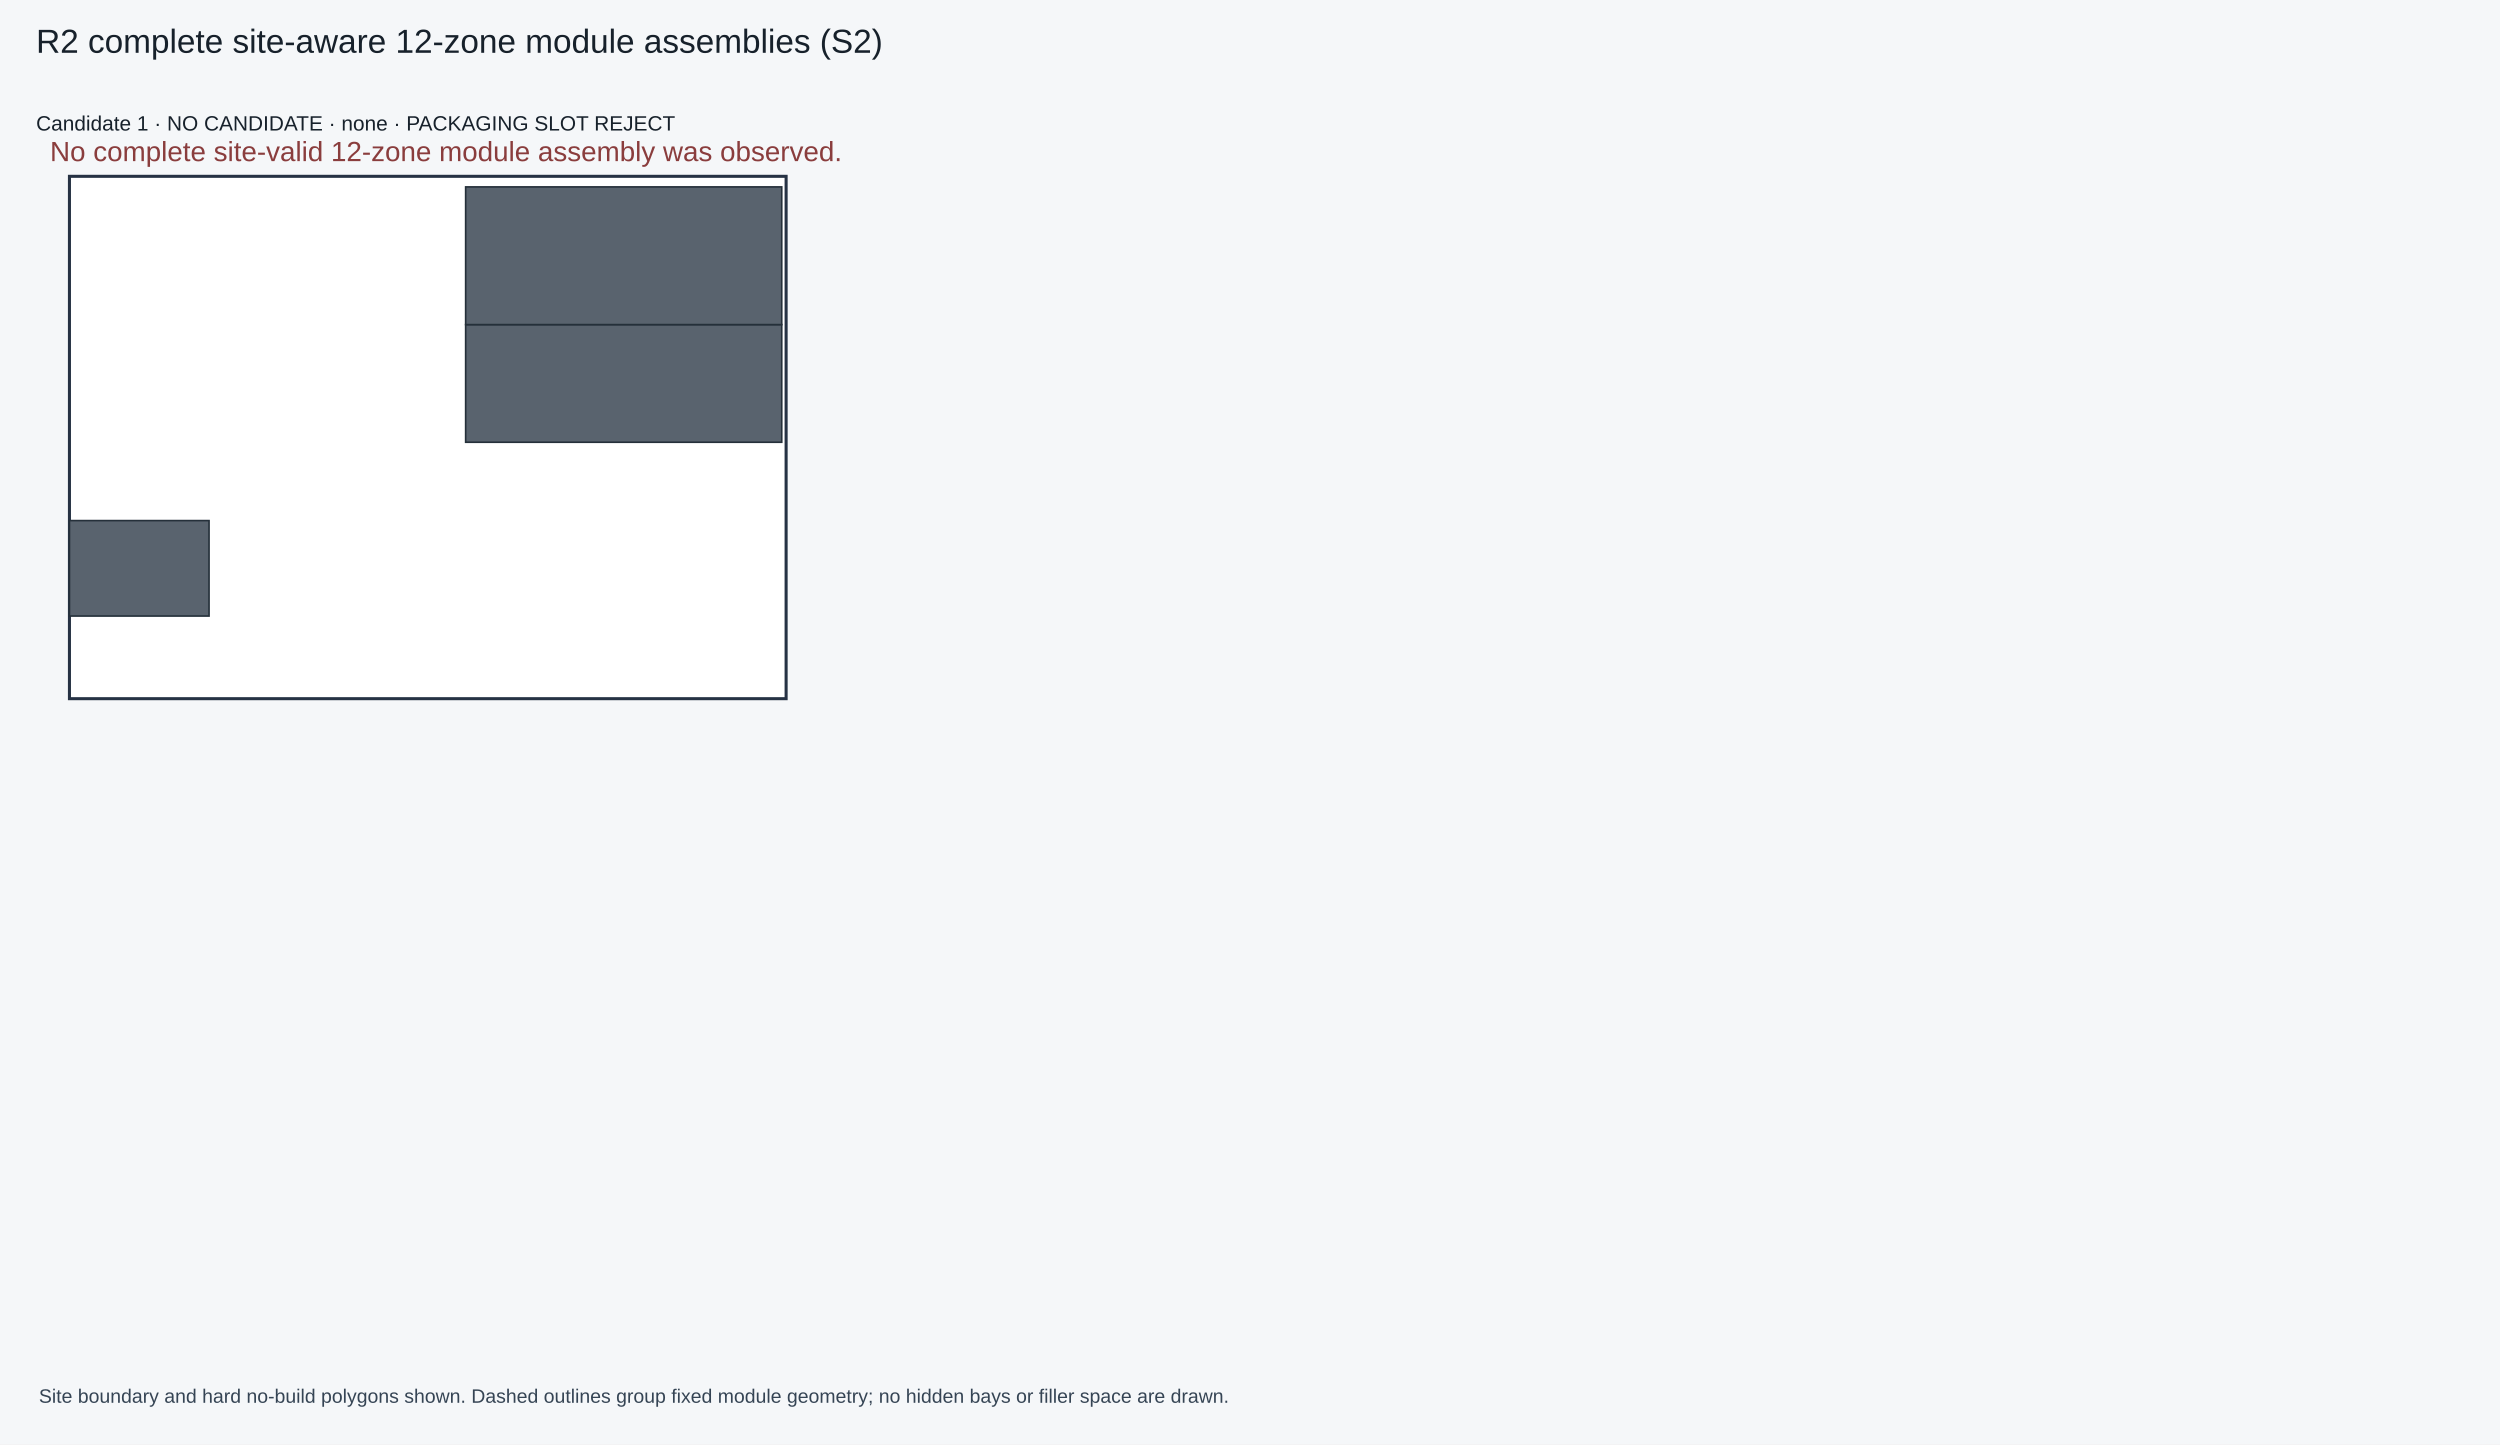
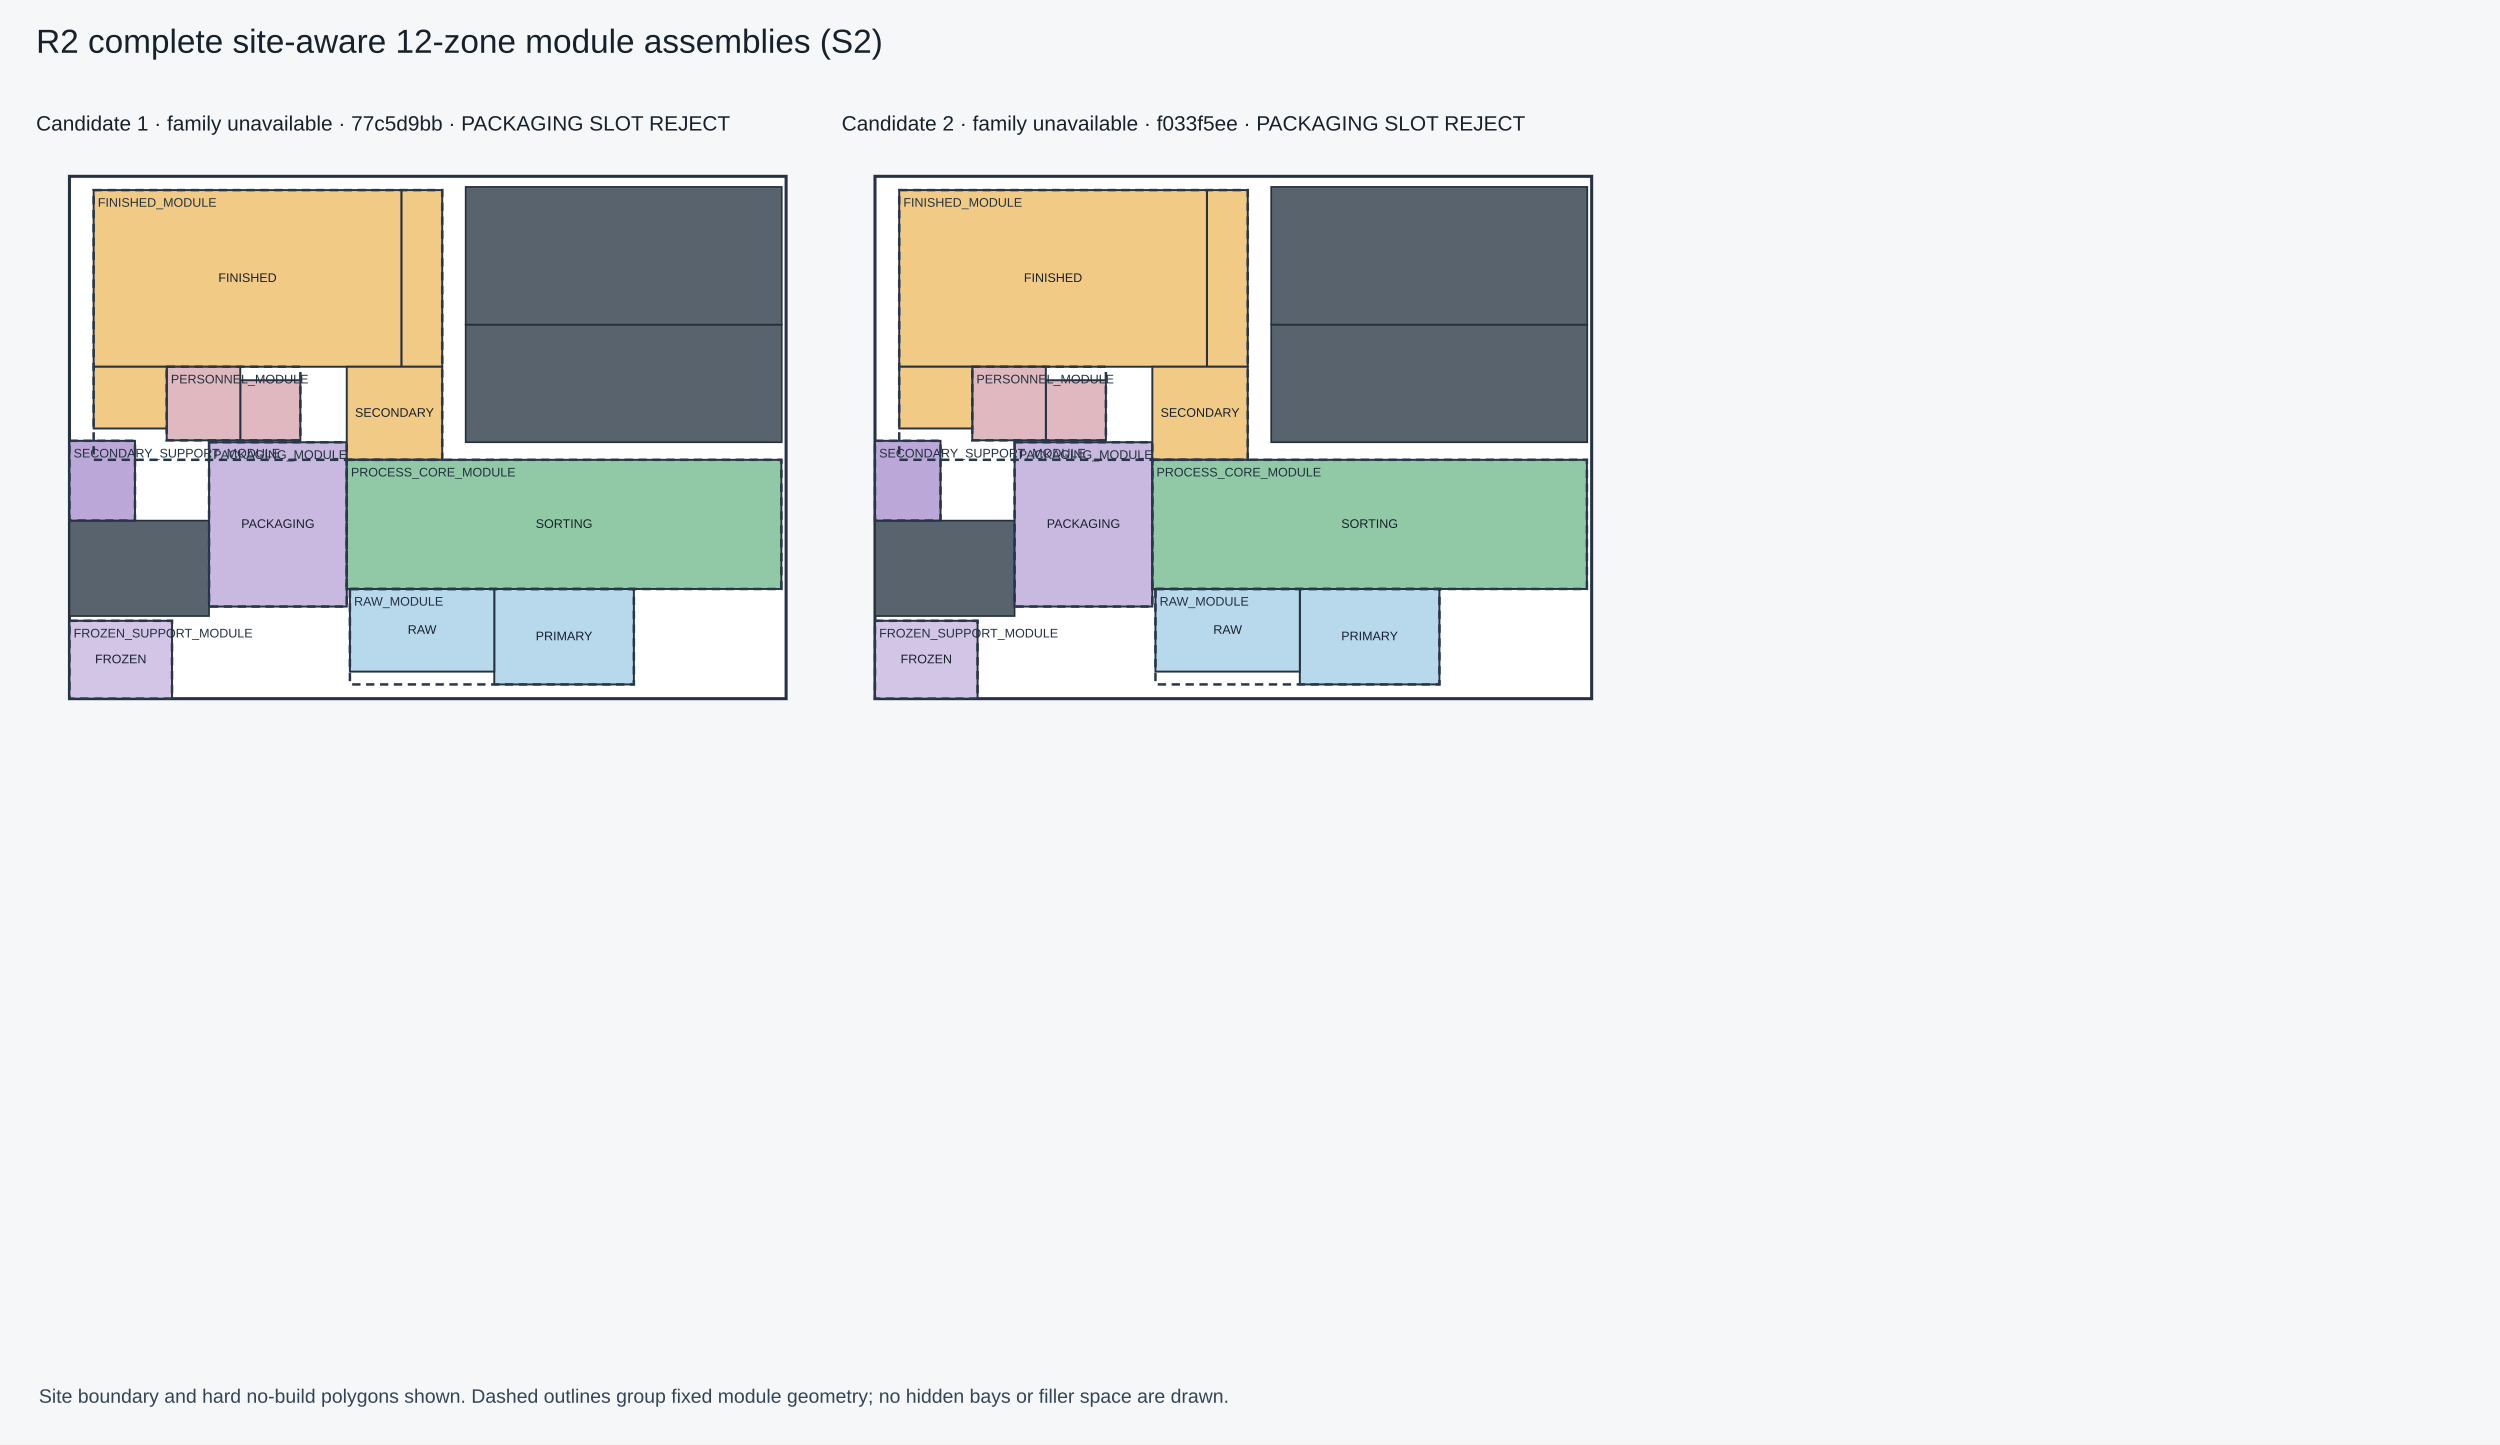
<svg xmlns="http://www.w3.org/2000/svg" width="1800" height="1040" viewBox="0 0 1800 1040">
+   <defs>
+     <marker id="packagingArrow" markerWidth="8" markerHeight="8" refX="7" refY="4" orient="auto">
+       <path d="M0,0 L8,4 L0,8 Z" fill="#a13e32" />
+     </marker>
+   </defs>
  <rect width="1800" height="1040" fill="#f5f7f9" />
  <text x="26" y="38" font-family="Arial,sans-serif" font-size="24" fill="#17212b">R2 complete site-aware 12-zone module assemblies (S2)</text>
-   <text x="36" y="116" font-family="Arial,sans-serif" font-size="20" fill="#8a3d3d">No complete site-valid 12-zone module assembly was observed.</text>
-   <text x="26" y="94" font-family="Arial,sans-serif" font-size="15" fill="#17212b">Candidate 1 · NO CANDIDATE · none · PACKAGING SLOT REJECT</text>
+   <text x="26" y="94" font-family="Arial,sans-serif" font-size="15" fill="#17212b">Candidate 1 · family unavailable · 77c5d9bb · PACKAGING SLOT REJECT</text>
  <polygon points="50.00,503.05 566.00,503.05 566.00,126.95 50.00,126.95" fill="#fff" stroke="#263244" stroke-width="2.2" />
  <polygon points="50.00,443.55 150.51,443.55 150.51,374.83 50.00,374.83" fill="#59636e" stroke="#25303a" stroke-width="1.2" />
  <polygon points="335.27,318.42 562.85,318.42 562.85,233.73 335.27,233.73" fill="#59636e" stroke="#25303a" stroke-width="1.2" />
  <polygon points="335.27,233.72 562.85,233.72 562.85,134.57 335.27,134.57" fill="#59636e" stroke="#25303a" stroke-width="1.2" />
+   <rect x="173.00" y="273.77" width="43.25" height="43.25" fill="#dfb9bf" stroke="#263244" stroke-width="1.4" />
+   <rect x="288.98" y="136.87" width="29.42" height="127.19" fill="#f1cb86" stroke="#263244" stroke-width="1.4" />
+   <rect x="67.42" y="136.87" width="221.55" height="127.19" fill="#f1cb86" stroke="#263244" stroke-width="1.4" />
+   <text x="178.20" y="200.46" text-anchor="middle" dominant-baseline="middle" font-family="Arial,sans-serif" font-size="9" fill="#17212b">FINISHED</text>
+   <rect x="50.00" y="446.97" width="73.85" height="56.07" fill="#d3c5e6" stroke="#263244" stroke-width="1.4" />
+   <text x="86.93" y="475.01" text-anchor="middle" dominant-baseline="middle" font-family="Arial,sans-serif" font-size="9" fill="#17212b">FROZEN</text>
+   <rect x="120.03" y="264.06" width="52.97" height="52.97" fill="#dfb9bf" stroke="#263244" stroke-width="1.4" />
+   <rect x="150.52" y="318.42" width="99.15" height="118.30" fill="#c9b8df" stroke="#263244" stroke-width="1.4" />
+   <text x="200.10" y="377.57" text-anchor="middle" dominant-baseline="middle" font-family="Arial,sans-serif" font-size="9" fill="#17212b">PACKAGING</text>
+   <rect x="355.87" y="424.07" width="100.52" height="68.72" fill="#b8d8ec" stroke="#263244" stroke-width="1.4" />
+   <text x="406.13" y="458.43" text-anchor="middle" dominant-baseline="middle" font-family="Arial,sans-serif" font-size="9" fill="#17212b">PRIMARY</text>
+   <rect x="251.93" y="424.07" width="103.94" height="59.49" fill="#b8d8ec" stroke="#263244" stroke-width="1.4" />
+   <text x="303.90" y="453.81" text-anchor="middle" dominant-baseline="middle" font-family="Arial,sans-serif" font-size="9" fill="#17212b">RAW</text>
+   <rect x="50.00" y="317.39" width="47.18" height="57.44" fill="#bca8d8" stroke="#263244" stroke-width="1.4" />
+   <rect x="249.67" y="264.06" width="68.72" height="67.01" fill="#f1cb86" stroke="#263244" stroke-width="1.4" />
+   <text x="284.03" y="297.56" text-anchor="middle" dominant-baseline="middle" font-family="Arial,sans-serif" font-size="9" fill="#17212b">SECONDARY</text>
+   <rect x="67.42" y="264.06" width="52.61" height="44.45" fill="#f1cb86" stroke="#263244" stroke-width="1.4" />
+   <rect x="249.67" y="331.07" width="312.91" height="93.00" fill="#91c9a6" stroke="#263244" stroke-width="1.4" />
+   <text x="406.13" y="377.57" text-anchor="middle" dominant-baseline="middle" font-family="Arial,sans-serif" font-size="9" fill="#17212b">SORTING</text>
+   <rect x="67.42" y="136.87" width="250.97" height="194.20" fill="none" stroke="#27384a" stroke-width="1.8" stroke-dasharray="6 4" />
+   <text x="70.42" y="148.87" font-family="Arial,sans-serif" font-size="9" fill="#22313f">FINISHED_MODULE</text>
+   <rect x="50.00" y="446.97" width="73.85" height="56.07" fill="none" stroke="#27384a" stroke-width="1.8" stroke-dasharray="6 4" />
+   <text x="53.00" y="458.97" font-family="Arial,sans-serif" font-size="9" fill="#22313f">FROZEN_SUPPORT_MODULE</text>
+   <rect x="150.52" y="318.42" width="99.15" height="118.30" fill="none" stroke="#27384a" stroke-width="1.8" stroke-dasharray="6 4" />
+   <text x="153.52" y="330.42" font-family="Arial,sans-serif" font-size="9" fill="#22313f">PACKAGING_MODULE</text>
+   <rect x="120.03" y="264.06" width="96.22" height="52.97" fill="none" stroke="#27384a" stroke-width="1.8" stroke-dasharray="6 4" />
+   <text x="123.03" y="276.06" font-family="Arial,sans-serif" font-size="9" fill="#22313f">PERSONNEL_MODULE</text>
+   <rect x="249.67" y="331.07" width="312.91" height="93.00" fill="none" stroke="#27384a" stroke-width="1.8" stroke-dasharray="6 4" />
+   <text x="252.67" y="343.07" font-family="Arial,sans-serif" font-size="9" fill="#22313f">PROCESS_CORE_MODULE</text>
+   <rect x="251.93" y="424.07" width="204.46" height="68.72" fill="none" stroke="#27384a" stroke-width="1.8" stroke-dasharray="6 4" />
+   <text x="254.93" y="436.07" font-family="Arial,sans-serif" font-size="9" fill="#22313f">RAW_MODULE</text>
+   <rect x="50.00" y="317.39" width="47.18" height="57.44" fill="none" stroke="#27384a" stroke-width="1.8" stroke-dasharray="6 4" />
+   <text x="53.00" y="329.39" font-family="Arial,sans-serif" font-size="9" fill="#22313f">SECONDARY_SUPPORT_MODULE</text>
+   <text x="606" y="94" font-family="Arial,sans-serif" font-size="15" fill="#17212b">Candidate 2 · family unavailable · f033f5ee · PACKAGING SLOT REJECT</text>
+   <polygon points="630.00,503.05 1146.00,503.05 1146.00,126.95 630.00,126.95" fill="#fff" stroke="#263244" stroke-width="2.2" />
+   <polygon points="630.00,443.55 730.51,443.55 730.51,374.83 630.00,374.83" fill="#59636e" stroke="#25303a" stroke-width="1.2" />
+   <polygon points="915.27,318.42 1142.85,318.42 1142.85,233.73 915.27,233.73" fill="#59636e" stroke="#25303a" stroke-width="1.2" />
+   <polygon points="915.27,233.72 1142.85,233.72 1142.85,134.57 915.27,134.57" fill="#59636e" stroke="#25303a" stroke-width="1.2" />
+   <rect x="753.00" y="273.77" width="43.25" height="43.25" fill="#dfb9bf" stroke="#263244" stroke-width="1.4" />
+   <rect x="868.98" y="136.86" width="29.42" height="127.19" fill="#f1cb86" stroke="#263244" stroke-width="1.4" />
+   <rect x="647.42" y="136.86" width="221.55" height="127.19" fill="#f1cb86" stroke="#263244" stroke-width="1.4" />
+   <text x="758.20" y="200.46" text-anchor="middle" dominant-baseline="middle" font-family="Arial,sans-serif" font-size="9" fill="#17212b">FINISHED</text>
+   <rect x="630.00" y="446.97" width="73.85" height="56.07" fill="#d3c5e6" stroke="#263244" stroke-width="1.4" />
+   <text x="666.93" y="475.01" text-anchor="middle" dominant-baseline="middle" font-family="Arial,sans-serif" font-size="9" fill="#17212b">FROZEN</text>
+   <rect x="700.03" y="264.05" width="52.97" height="52.97" fill="#dfb9bf" stroke="#263244" stroke-width="1.4" />
+   <rect x="730.52" y="318.41" width="99.15" height="118.30" fill="#c9b8df" stroke="#263244" stroke-width="1.4" />
+   <text x="780.10" y="377.56" text-anchor="middle" dominant-baseline="middle" font-family="Arial,sans-serif" font-size="9" fill="#17212b">PACKAGING</text>
+   <rect x="935.87" y="424.06" width="100.52" height="68.72" fill="#b8d8ec" stroke="#263244" stroke-width="1.4" />
+   <text x="986.13" y="458.42" text-anchor="middle" dominant-baseline="middle" font-family="Arial,sans-serif" font-size="9" fill="#17212b">PRIMARY</text>
+   <rect x="831.93" y="424.06" width="103.94" height="59.49" fill="#b8d8ec" stroke="#263244" stroke-width="1.4" />
+   <text x="883.90" y="453.81" text-anchor="middle" dominant-baseline="middle" font-family="Arial,sans-serif" font-size="9" fill="#17212b">RAW</text>
+   <rect x="630.00" y="317.39" width="47.18" height="57.44" fill="#bca8d8" stroke="#263244" stroke-width="1.4" />
+   <rect x="829.67" y="264.05" width="68.72" height="67.01" fill="#f1cb86" stroke="#263244" stroke-width="1.4" />
+   <text x="864.03" y="297.56" text-anchor="middle" dominant-baseline="middle" font-family="Arial,sans-serif" font-size="9" fill="#17212b">SECONDARY</text>
+   <rect x="647.42" y="264.05" width="52.61" height="44.45" fill="#f1cb86" stroke="#263244" stroke-width="1.4" />
+   <rect x="829.67" y="331.06" width="312.91" height="93.00" fill="#91c9a6" stroke="#263244" stroke-width="1.4" />
+   <text x="986.13" y="377.56" text-anchor="middle" dominant-baseline="middle" font-family="Arial,sans-serif" font-size="9" fill="#17212b">SORTING</text>
+   <rect x="647.42" y="136.86" width="250.97" height="194.20" fill="none" stroke="#27384a" stroke-width="1.8" stroke-dasharray="6 4" />
+   <text x="650.42" y="148.86" font-family="Arial,sans-serif" font-size="9" fill="#22313f">FINISHED_MODULE</text>
+   <rect x="630.00" y="446.97" width="73.85" height="56.07" fill="none" stroke="#27384a" stroke-width="1.8" stroke-dasharray="6 4" />
+   <text x="633.00" y="458.97" font-family="Arial,sans-serif" font-size="9" fill="#22313f">FROZEN_SUPPORT_MODULE</text>
+   <rect x="730.52" y="318.41" width="99.15" height="118.30" fill="none" stroke="#27384a" stroke-width="1.8" stroke-dasharray="6 4" />
+   <text x="733.52" y="330.41" font-family="Arial,sans-serif" font-size="9" fill="#22313f">PACKAGING_MODULE</text>
+   <rect x="700.03" y="264.05" width="96.22" height="52.97" fill="none" stroke="#27384a" stroke-width="1.8" stroke-dasharray="6 4" />
+   <text x="703.03" y="276.05" font-family="Arial,sans-serif" font-size="9" fill="#22313f">PERSONNEL_MODULE</text>
+   <rect x="829.67" y="331.06" width="312.91" height="93.00" fill="none" stroke="#27384a" stroke-width="1.8" stroke-dasharray="6 4" />
+   <text x="832.67" y="343.06" font-family="Arial,sans-serif" font-size="9" fill="#22313f">PROCESS_CORE_MODULE</text>
+   <rect x="831.93" y="424.06" width="204.46" height="68.72" fill="none" stroke="#27384a" stroke-width="1.8" stroke-dasharray="6 4" />
+   <text x="834.93" y="436.06" font-family="Arial,sans-serif" font-size="9" fill="#22313f">RAW_MODULE</text>
+   <rect x="630.00" y="317.39" width="47.18" height="57.44" fill="none" stroke="#27384a" stroke-width="1.8" stroke-dasharray="6 4" />
+   <text x="633.00" y="329.39" font-family="Arial,sans-serif" font-size="9" fill="#22313f">SECONDARY_SUPPORT_MODULE</text>
  <text x="28" y="1010" font-family="Arial,sans-serif" font-size="14" fill="#354454">Site boundary and hard no-build polygons shown. Dashed outlines group fixed module geometry; no hidden bays or filler space are drawn.</text>
</svg>
